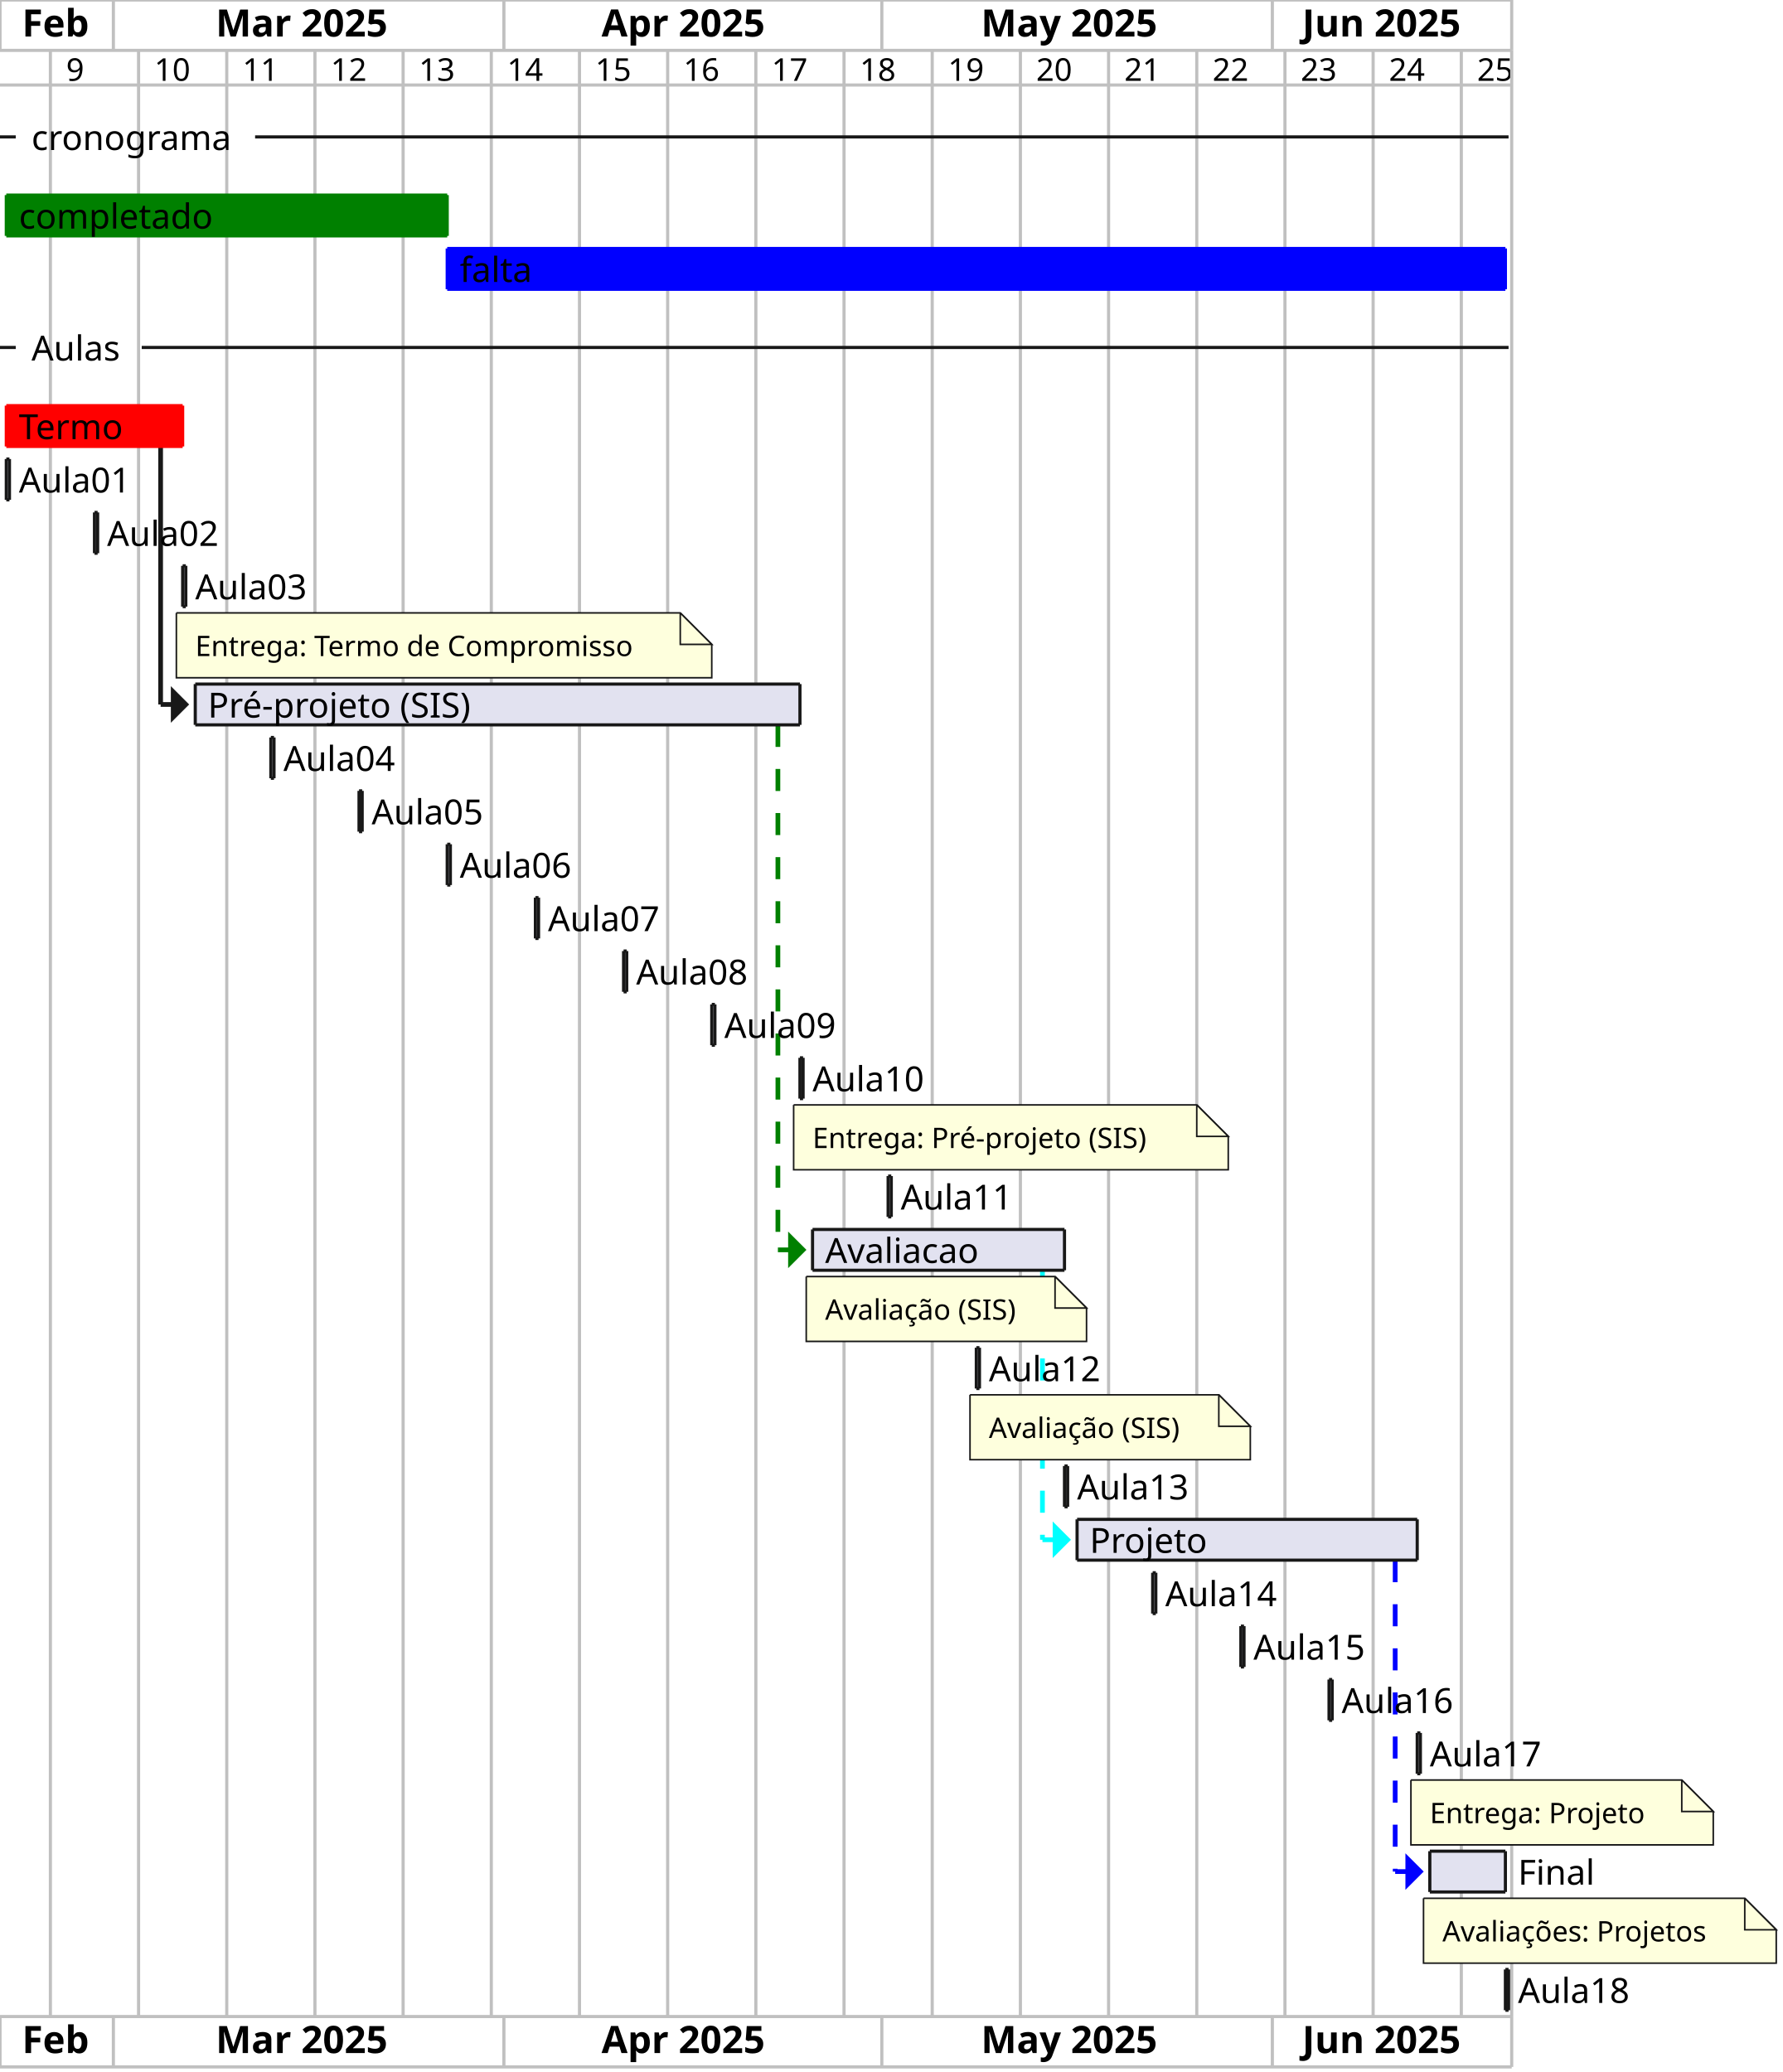
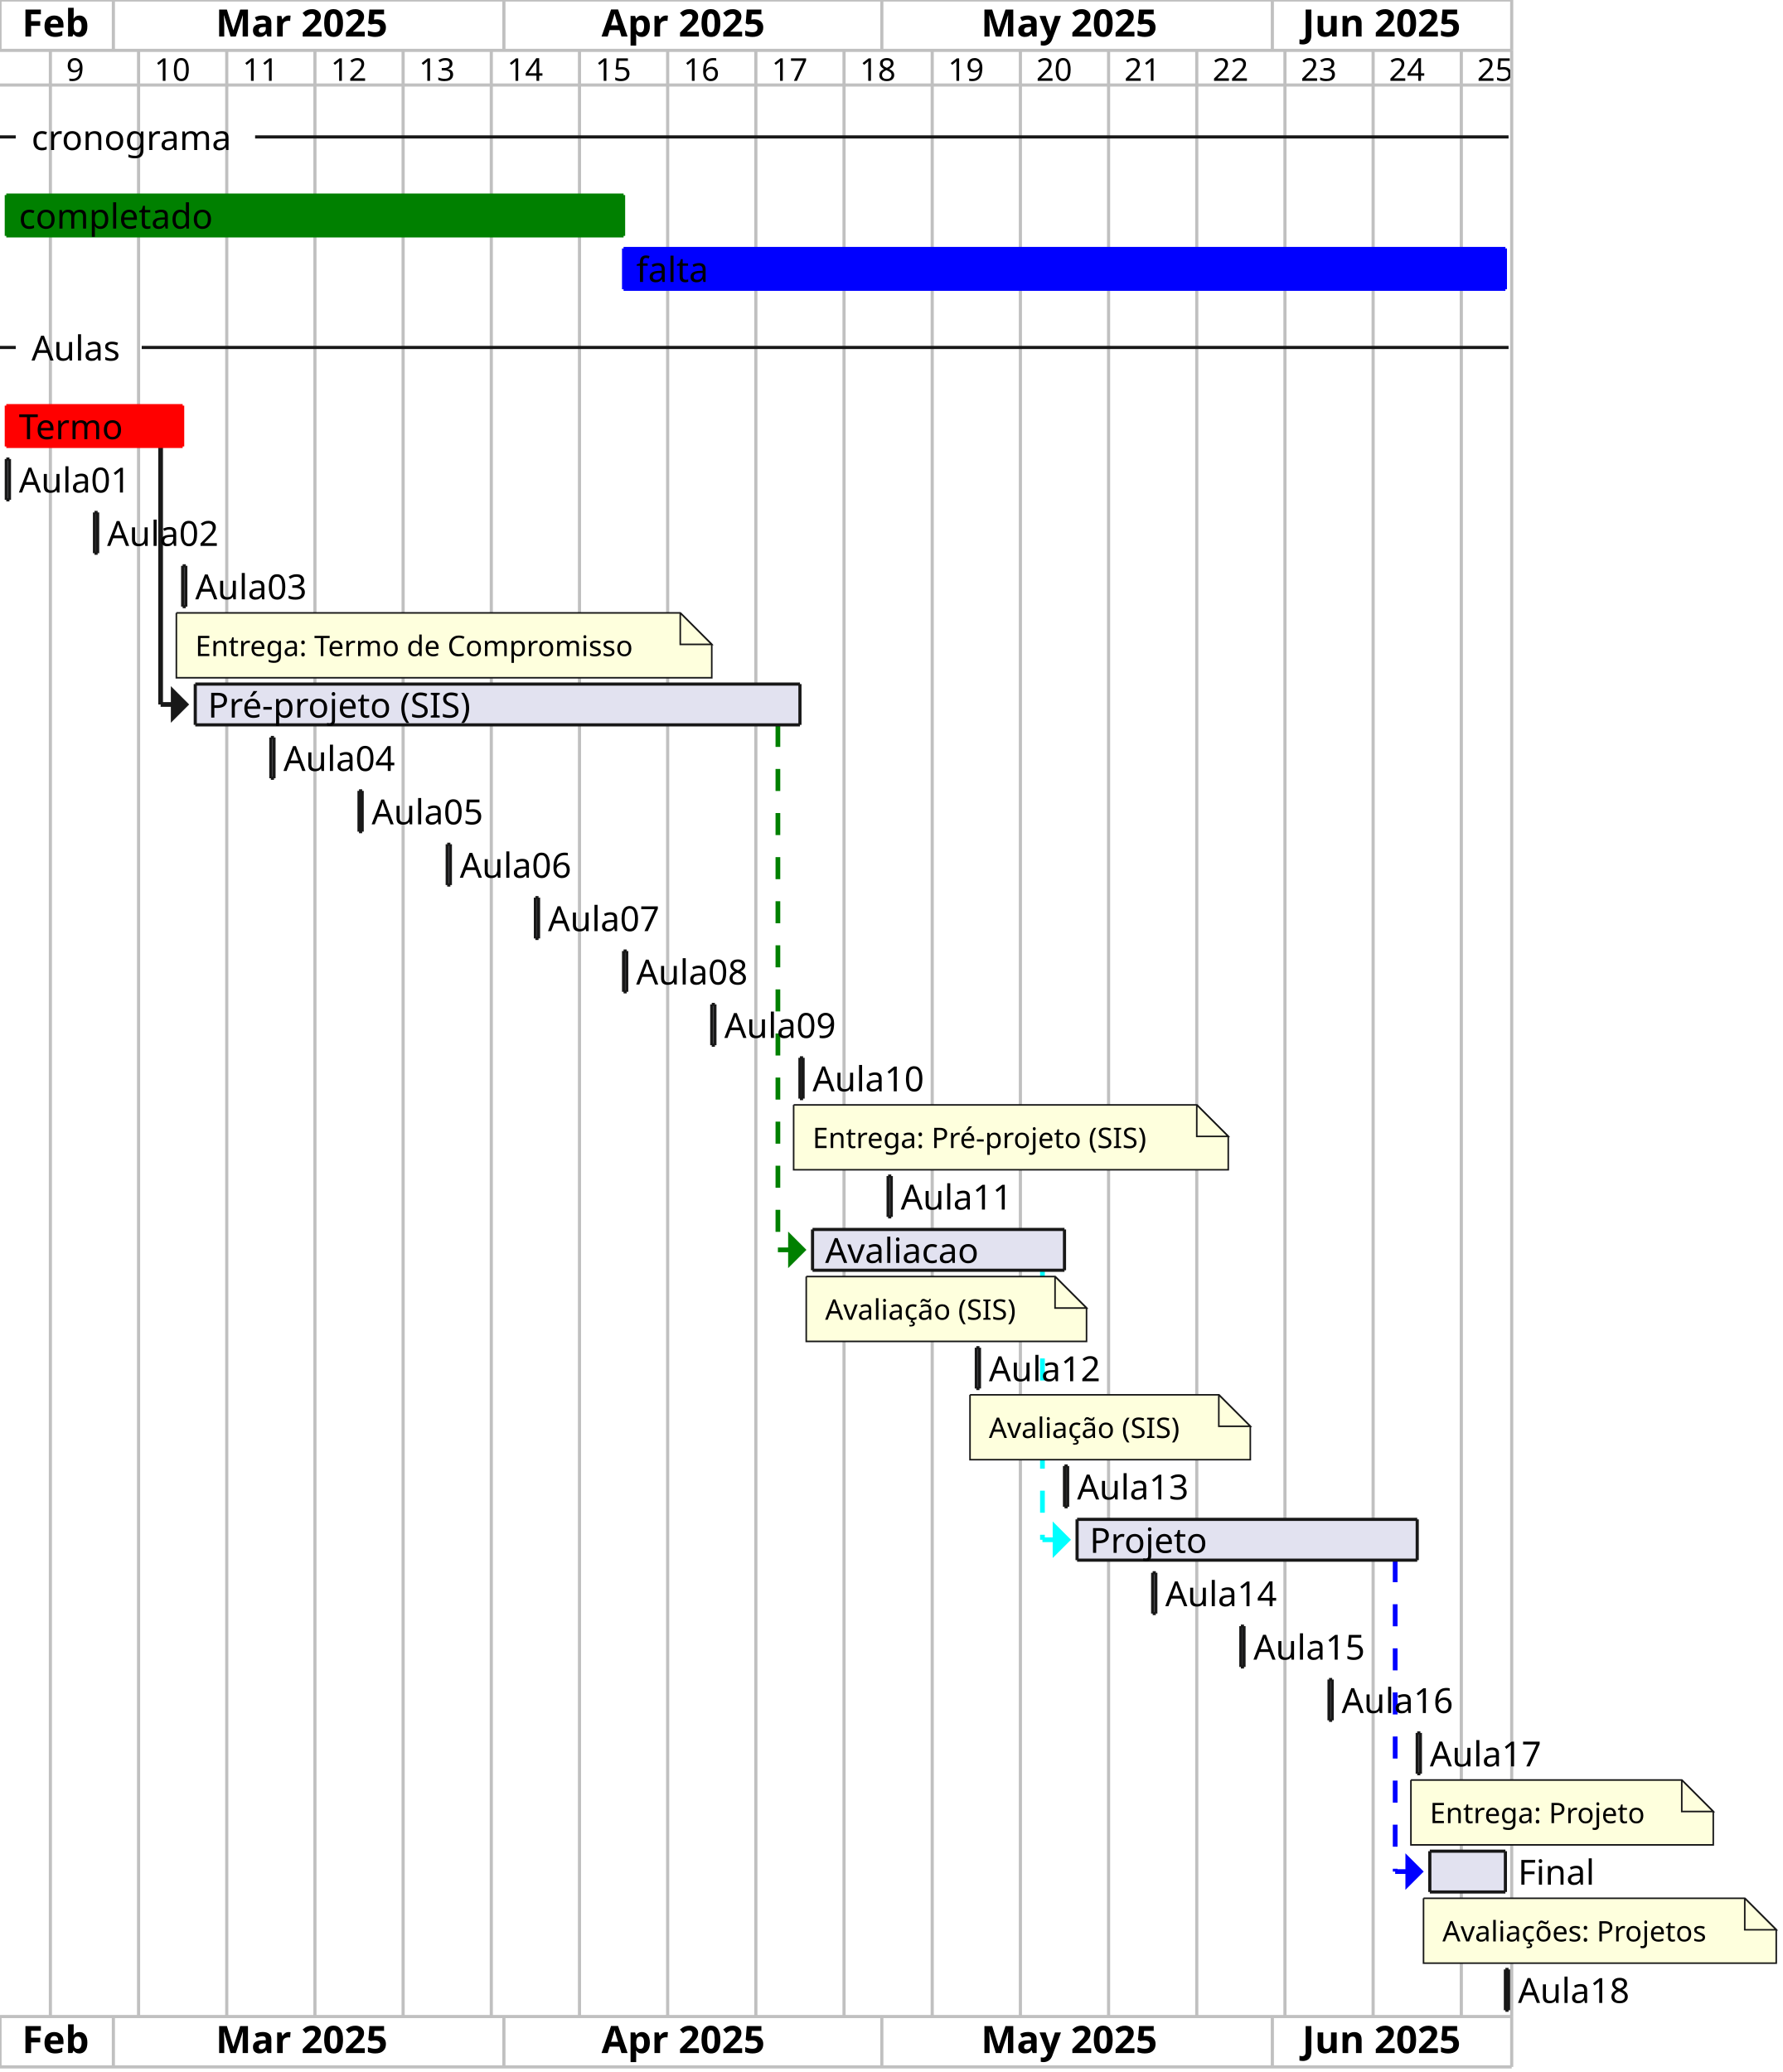
<svg xmlns="http://www.w3.org/2000/svg" contentStyleType="text/css" height="658px" preserveAspectRatio="none" style="width:566px;height:658px;background:#FFFFFF;" version="1.1" viewBox="0 0 566 658" width="566px" zoomAndPan="magnify">
  <defs />
  <g>
    <text fill="#000000" font-family="sans-serif" font-size="10" lengthAdjust="spacing" textLength="6" x="21" y="25.668">9</text>
    <text fill="#000000" font-family="sans-serif" font-size="10" lengthAdjust="spacing" textLength="12" x="49" y="25.668">10</text>
    <text fill="#000000" font-family="sans-serif" font-size="10" lengthAdjust="spacing" textLength="12" x="77" y="25.668">11</text>
    <text fill="#000000" font-family="sans-serif" font-size="10" lengthAdjust="spacing" textLength="12" x="105" y="25.668">12</text>
    <text fill="#000000" font-family="sans-serif" font-size="10" lengthAdjust="spacing" textLength="12" x="133" y="25.668">13</text>
    <text fill="#000000" font-family="sans-serif" font-size="10" lengthAdjust="spacing" textLength="12" x="161" y="25.668">14</text>
    <text fill="#000000" font-family="sans-serif" font-size="10" lengthAdjust="spacing" textLength="12" x="189" y="25.668">15</text>
    <text fill="#000000" font-family="sans-serif" font-size="10" lengthAdjust="spacing" textLength="12" x="217" y="25.668">16</text>
    <text fill="#000000" font-family="sans-serif" font-size="10" lengthAdjust="spacing" textLength="12" x="245" y="25.668">17</text>
    <text fill="#000000" font-family="sans-serif" font-size="10" lengthAdjust="spacing" textLength="12" x="273" y="25.668">18</text>
    <text fill="#000000" font-family="sans-serif" font-size="10" lengthAdjust="spacing" textLength="12" x="301" y="25.668">19</text>
    <text fill="#000000" font-family="sans-serif" font-size="10" lengthAdjust="spacing" textLength="12" x="329" y="25.668">20</text>
    <text fill="#000000" font-family="sans-serif" font-size="10" lengthAdjust="spacing" textLength="12" x="357" y="25.668">21</text>
    <text fill="#000000" font-family="sans-serif" font-size="10" lengthAdjust="spacing" textLength="12" x="385" y="25.668">22</text>
    <text fill="#000000" font-family="sans-serif" font-size="10" lengthAdjust="spacing" textLength="12" x="413" y="25.668">23</text>
    <text fill="#000000" font-family="sans-serif" font-size="10" lengthAdjust="spacing" textLength="12" x="441" y="25.668">24</text>
    <text fill="#000000" font-family="sans-serif" font-size="10" lengthAdjust="spacing" textLength="12" x="469" y="25.668">25</text>
    <line style="stroke:#C0C0C0;stroke-width:1.0;" x1="16" x2="16" y1="16" y2="640.385" />
    <line style="stroke:#C0C0C0;stroke-width:1.0;" x1="44" x2="44" y1="16" y2="640.385" />
    <line style="stroke:#C0C0C0;stroke-width:1.0;" x1="72" x2="72" y1="16" y2="640.385" />
    <line style="stroke:#C0C0C0;stroke-width:1.0;" x1="100" x2="100" y1="16" y2="640.385" />
    <line style="stroke:#C0C0C0;stroke-width:1.0;" x1="128" x2="128" y1="16" y2="640.385" />
    <line style="stroke:#C0C0C0;stroke-width:1.0;" x1="156" x2="156" y1="16" y2="640.385" />
    <line style="stroke:#C0C0C0;stroke-width:1.0;" x1="184" x2="184" y1="16" y2="640.385" />
    <line style="stroke:#C0C0C0;stroke-width:1.0;" x1="212" x2="212" y1="16" y2="640.385" />
    <line style="stroke:#C0C0C0;stroke-width:1.0;" x1="240" x2="240" y1="16" y2="640.385" />
    <line style="stroke:#C0C0C0;stroke-width:1.0;" x1="268" x2="268" y1="16" y2="640.385" />
    <line style="stroke:#C0C0C0;stroke-width:1.0;" x1="296" x2="296" y1="16" y2="640.385" />
    <line style="stroke:#C0C0C0;stroke-width:1.0;" x1="324" x2="324" y1="16" y2="640.385" />
    <line style="stroke:#C0C0C0;stroke-width:1.0;" x1="352" x2="352" y1="16" y2="640.385" />
    <line style="stroke:#C0C0C0;stroke-width:1.0;" x1="380" x2="380" y1="16" y2="640.385" />
    <line style="stroke:#C0C0C0;stroke-width:1.0;" x1="408" x2="408" y1="16" y2="640.385" />
    <line style="stroke:#C0C0C0;stroke-width:1.0;" x1="436" x2="436" y1="16" y2="640.385" />
    <line style="stroke:#C0C0C0;stroke-width:1.0;" x1="464" x2="464" y1="16" y2="640.385" />
    <line style="stroke:#C0C0C0;stroke-width:1.0;" x1="480" x2="480" y1="16" y2="640.385" />
    <line style="stroke:#C0C0C0;stroke-width:1.0;" x1="0" x2="0" y1="0" y2="16" />
    <line style="stroke:#C0C0C0;stroke-width:1.0;" x1="36" x2="36" y1="0" y2="16" />
    <text fill="#000000" font-family="sans-serif" font-size="12" font-weight="bold" lengthAdjust="spacing" textLength="22" x="7" y="11.602">Feb</text>
    <line style="stroke:#C0C0C0;stroke-width:1.0;" x1="160" x2="160" y1="0" y2="16" />
    <text fill="#000000" font-family="sans-serif" font-size="12" font-weight="bold" lengthAdjust="spacing" textLength="59" x="68.5" y="11.602">Mar 2025</text>
    <line style="stroke:#C0C0C0;stroke-width:1.0;" x1="280" x2="280" y1="0" y2="16" />
    <text fill="#000000" font-family="sans-serif" font-size="12" font-weight="bold" lengthAdjust="spacing" textLength="58" x="191" y="11.602">Apr 2025</text>
    <line style="stroke:#C0C0C0;stroke-width:1.0;" x1="404" x2="404" y1="0" y2="16" />
    <text fill="#000000" font-family="sans-serif" font-size="12" font-weight="bold" lengthAdjust="spacing" textLength="61" x="311.5" y="11.602">May 2025</text>
    <line style="stroke:#C0C0C0;stroke-width:1.0;" x1="480" x2="480" y1="0" y2="16" />
    <text fill="#000000" font-family="sans-serif" font-size="12" font-weight="bold" lengthAdjust="spacing" textLength="57" x="413.5" y="11.602">Jun 2025</text>
    <line style="stroke:#C0C0C0;stroke-width:1.0;" x1="0" x2="480" y1="0" y2="0" />
    <line style="stroke:#C0C0C0;stroke-width:1.0;" x1="0" x2="480" y1="16" y2="16" />
    <line style="stroke:#C0C0C0;stroke-width:1.0;" x1="0" x2="480" y1="27" y2="27" />
    <line style="stroke:#181818;stroke-width:1.5;" x1="51" x2="51" y1="141.775" y2="223.718" />
    <line style="stroke:#181818;stroke-width:1.5;" x1="51" x2="59" y1="223.718" y2="223.718" />
    <polygon fill="#181818" points="55,219.718,55,223.718,55,227.718,59,223.718" style="stroke:#181818;stroke-width:1.5;" />
    <line style="stroke:#008000;stroke-width:1.5;stroke-dasharray:7.0,7.0;" x1="247" x2="247" y1="230.195" y2="396.913" />
    <line style="stroke:#008000;stroke-width:1.5;stroke-dasharray:7.0,7.0;" x1="247" x2="255" y1="396.913" y2="396.913" />
    <polygon fill="#008000" points="251,392.913,251,396.913,251,400.913,255,396.913" style="stroke:#008000;stroke-width:1.5;" />
    <line style="stroke:#00FFFF;stroke-width:1.5;stroke-dasharray:7.0,7.0;" x1="331" x2="331" y1="403.391" y2="488.978" />
    <line style="stroke:#00FFFF;stroke-width:1.5;stroke-dasharray:7.0,7.0;" x1="331" x2="339" y1="488.978" y2="488.978" />
    <polygon fill="#00FFFF" points="335,484.978,335,488.978,335,492.978,339,488.978" style="stroke:#00FFFF;stroke-width:1.5;" />
    <line style="stroke:#0000FF;stroke-width:1.5;stroke-dasharray:7.0,7.0;" x1="443" x2="443" y1="495.455" y2="594.352" />
    <line style="stroke:#0000FF;stroke-width:1.5;stroke-dasharray:7.0,7.0;" x1="443" x2="451" y1="594.352" y2="594.352" />
    <polygon fill="#0000FF" points="447,590.352,447,594.352,447,598.352,451,594.352" style="stroke:#0000FF;stroke-width:1.5;" />
    <line style="stroke:#181818;stroke-width:1.0;" x1="0" x2="5" y1="43.477" y2="43.477" />
    <line style="stroke:#181818;stroke-width:1.0;" x1="81" x2="479" y1="43.477" y2="43.477" />
-     <rect fill="#008000" height="12.955" style="stroke:none;stroke-width:1.0;" width="140" x="2" y="61.955" />
-     <line style="stroke:#008000;stroke-width:1.0;" x1="2" x2="142" y1="61.955" y2="61.955" />
-     <line style="stroke:#008000;stroke-width:1.0;" x1="2" x2="142" y1="74.91" y2="74.91" />
+     <rect fill="#008000" height="12.955" style="stroke:none;stroke-width:1.0;" width="196" x="2" y="61.955" />
+     <line style="stroke:#008000;stroke-width:1.0;" x1="2" x2="198" y1="61.955" y2="61.955" />
+     <line style="stroke:#008000;stroke-width:1.0;" x1="2" x2="198" y1="74.91" y2="74.91" />
    <line style="stroke:#008000;stroke-width:1.0;" x1="2" x2="2" y1="61.955" y2="74.91" />
-     <line style="stroke:#008000;stroke-width:1.0;" x1="142" x2="142" y1="61.955" y2="74.91" />
-     <rect fill="#0000FF" height="12.955" style="stroke:none;stroke-width:1.0;" width="336" x="142" y="78.91" />
-     <line style="stroke:#0000FF;stroke-width:1.0;" x1="142" x2="478" y1="78.91" y2="78.91" />
-     <line style="stroke:#0000FF;stroke-width:1.0;" x1="142" x2="478" y1="91.865" y2="91.865" />
-     <line style="stroke:#0000FF;stroke-width:1.0;" x1="142" x2="142" y1="78.91" y2="91.865" />
+     <line style="stroke:#008000;stroke-width:1.0;" x1="198" x2="198" y1="61.955" y2="74.91" />
+     <rect fill="#0000FF" height="12.955" style="stroke:none;stroke-width:1.0;" width="280" x="198" y="78.91" />
+     <line style="stroke:#0000FF;stroke-width:1.0;" x1="198" x2="478" y1="78.91" y2="78.91" />
+     <line style="stroke:#0000FF;stroke-width:1.0;" x1="198" x2="478" y1="91.865" y2="91.865" />
+     <line style="stroke:#0000FF;stroke-width:1.0;" x1="198" x2="198" y1="78.91" y2="91.865" />
    <line style="stroke:#0000FF;stroke-width:1.0;" x1="478" x2="478" y1="78.91" y2="91.865" />
    <line style="stroke:#181818;stroke-width:1.0;" x1="0" x2="5" y1="110.343" y2="110.343" />
    <line style="stroke:#181818;stroke-width:1.0;" x1="45" x2="479" y1="110.343" y2="110.343" />
    <rect fill="#FF0000" height="12.955" style="stroke:none;stroke-width:1.0;" width="56" x="2" y="128.82" />
    <line style="stroke:#FF0000;stroke-width:1.0;" x1="2" x2="58" y1="128.82" y2="128.82" />
    <line style="stroke:#FF0000;stroke-width:1.0;" x1="2" x2="58" y1="141.775" y2="141.775" />
    <line style="stroke:#FF0000;stroke-width:1.0;" x1="2" x2="2" y1="128.82" y2="141.775" />
    <line style="stroke:#FF0000;stroke-width:1.0;" x1="58" x2="58" y1="128.82" y2="141.775" />
    <rect fill="#E2E2F0" height="12.955" style="stroke:none;stroke-width:1.0;" width="1" x="2" y="145.775" />
    <line style="stroke:#181818;stroke-width:1.0;" x1="2" x2="3" y1="145.775" y2="145.775" />
    <line style="stroke:#181818;stroke-width:1.0;" x1="2" x2="3" y1="158.731" y2="158.731" />
    <line style="stroke:#181818;stroke-width:1.0;" x1="2" x2="2" y1="145.775" y2="158.731" />
    <line style="stroke:#181818;stroke-width:1.0;" x1="3" x2="3" y1="145.775" y2="158.731" />
    <rect fill="#E2E2F0" height="12.955" style="stroke:none;stroke-width:1.0;" width="1" x="30" y="162.731" />
    <line style="stroke:#181818;stroke-width:1.0;" x1="30" x2="31" y1="162.731" y2="162.731" />
    <line style="stroke:#181818;stroke-width:1.0;" x1="30" x2="31" y1="175.685" y2="175.685" />
    <line style="stroke:#181818;stroke-width:1.0;" x1="30" x2="30" y1="162.731" y2="175.685" />
    <line style="stroke:#181818;stroke-width:1.0;" x1="31" x2="31" y1="162.731" y2="175.685" />
    <path d="M56,194.641 L56,215.24 L226,215.24 L226,204.641 L216,194.641 L56,194.641 " fill="#FEFFDD" style="stroke:#181818;stroke-width:0.5;" />
    <path d="M216,194.641 L216,204.641 L226,204.641 L216,194.641 " fill="#FEFFDD" style="stroke:#181818;stroke-width:0.5;" />
    <text fill="#000000" font-family="sans-serif" font-size="9" lengthAdjust="spacing" textLength="149" x="62" y="208.342">Entrega: Termo de Compromisso</text>
    <rect fill="#E2E2F0" height="12.955" style="stroke:none;stroke-width:1.0;" width="1" x="58" y="179.685" />
    <line style="stroke:#181818;stroke-width:1.0;" x1="58" x2="59" y1="179.685" y2="179.685" />
    <line style="stroke:#181818;stroke-width:1.0;" x1="58" x2="59" y1="192.641" y2="192.641" />
    <line style="stroke:#181818;stroke-width:1.0;" x1="58" x2="58" y1="179.685" y2="192.641" />
    <line style="stroke:#181818;stroke-width:1.0;" x1="59" x2="59" y1="179.685" y2="192.641" />
    <rect fill="#E2E2F0" height="12.955" style="stroke:none;stroke-width:1.0;" width="192" x="62" y="217.24" />
    <line style="stroke:#181818;stroke-width:1.0;" x1="62" x2="254" y1="217.24" y2="217.24" />
    <line style="stroke:#181818;stroke-width:1.0;" x1="62" x2="254" y1="230.195" y2="230.195" />
    <line style="stroke:#181818;stroke-width:1.0;" x1="62" x2="62" y1="217.24" y2="230.195" />
    <line style="stroke:#181818;stroke-width:1.0;" x1="254" x2="254" y1="217.24" y2="230.195" />
    <rect fill="#E2E2F0" height="12.955" style="stroke:none;stroke-width:1.0;" width="1" x="86" y="234.195" />
    <line style="stroke:#181818;stroke-width:1.0;" x1="86" x2="87" y1="234.195" y2="234.195" />
    <line style="stroke:#181818;stroke-width:1.0;" x1="86" x2="87" y1="247.15" y2="247.15" />
    <line style="stroke:#181818;stroke-width:1.0;" x1="86" x2="86" y1="234.195" y2="247.15" />
    <line style="stroke:#181818;stroke-width:1.0;" x1="87" x2="87" y1="234.195" y2="247.15" />
    <rect fill="#E2E2F0" height="12.955" style="stroke:none;stroke-width:1.0;" width="1" x="114" y="251.15" />
    <line style="stroke:#181818;stroke-width:1.0;" x1="114" x2="115" y1="251.15" y2="251.15" />
    <line style="stroke:#181818;stroke-width:1.0;" x1="114" x2="115" y1="264.106" y2="264.106" />
    <line style="stroke:#181818;stroke-width:1.0;" x1="114" x2="114" y1="251.15" y2="264.106" />
    <line style="stroke:#181818;stroke-width:1.0;" x1="115" x2="115" y1="251.15" y2="264.106" />
    <rect fill="#E2E2F0" height="12.955" style="stroke:none;stroke-width:1.0;" width="1" x="142" y="268.106" />
    <line style="stroke:#181818;stroke-width:1.0;" x1="142" x2="143" y1="268.106" y2="268.106" />
    <line style="stroke:#181818;stroke-width:1.0;" x1="142" x2="143" y1="281.06" y2="281.06" />
    <line style="stroke:#181818;stroke-width:1.0;" x1="142" x2="142" y1="268.106" y2="281.06" />
    <line style="stroke:#181818;stroke-width:1.0;" x1="143" x2="143" y1="268.106" y2="281.06" />
    <rect fill="#E2E2F0" height="12.955" style="stroke:none;stroke-width:1.0;" width="1" x="170" y="285.06" />
    <line style="stroke:#181818;stroke-width:1.0;" x1="170" x2="171" y1="285.06" y2="285.06" />
    <line style="stroke:#181818;stroke-width:1.0;" x1="170" x2="171" y1="298.016" y2="298.016" />
    <line style="stroke:#181818;stroke-width:1.0;" x1="170" x2="170" y1="285.06" y2="298.016" />
    <line style="stroke:#181818;stroke-width:1.0;" x1="171" x2="171" y1="285.06" y2="298.016" />
    <rect fill="#E2E2F0" height="12.955" style="stroke:none;stroke-width:1.0;" width="1" x="198" y="302.016" />
    <line style="stroke:#181818;stroke-width:1.0;" x1="198" x2="199" y1="302.016" y2="302.016" />
    <line style="stroke:#181818;stroke-width:1.0;" x1="198" x2="199" y1="314.971" y2="314.971" />
    <line style="stroke:#181818;stroke-width:1.0;" x1="198" x2="198" y1="302.016" y2="314.971" />
    <line style="stroke:#181818;stroke-width:1.0;" x1="199" x2="199" y1="302.016" y2="314.971" />
    <rect fill="#E2E2F0" height="12.955" style="stroke:none;stroke-width:1.0;" width="1" x="226" y="318.971" />
    <line style="stroke:#181818;stroke-width:1.0;" x1="226" x2="227" y1="318.971" y2="318.971" />
    <line style="stroke:#181818;stroke-width:1.0;" x1="226" x2="227" y1="331.926" y2="331.926" />
    <line style="stroke:#181818;stroke-width:1.0;" x1="226" x2="226" y1="318.971" y2="331.926" />
    <line style="stroke:#181818;stroke-width:1.0;" x1="227" x2="227" y1="318.971" y2="331.926" />
    <path d="M252,350.881 L252,371.481 L390,371.481 L390,360.881 L380,350.881 L252,350.881 " fill="#FEFFDD" style="stroke:#181818;stroke-width:0.5;" />
    <path d="M380,350.881 L380,360.881 L390,360.881 L380,350.881 " fill="#FEFFDD" style="stroke:#181818;stroke-width:0.5;" />
    <text fill="#000000" font-family="sans-serif" font-size="9" lengthAdjust="spacing" textLength="114" x="258" y="364.582">Entrega: Pré-projeto (SIS)</text>
    <rect fill="#E2E2F0" height="12.955" style="stroke:none;stroke-width:1.0;" width="1" x="254" y="335.926" />
    <line style="stroke:#181818;stroke-width:1.0;" x1="254" x2="255" y1="335.926" y2="335.926" />
    <line style="stroke:#181818;stroke-width:1.0;" x1="254" x2="255" y1="348.881" y2="348.881" />
    <line style="stroke:#181818;stroke-width:1.0;" x1="254" x2="254" y1="335.926" y2="348.881" />
    <line style="stroke:#181818;stroke-width:1.0;" x1="255" x2="255" y1="335.926" y2="348.881" />
    <rect fill="#E2E2F0" height="12.955" style="stroke:none;stroke-width:1.0;" width="1" x="282" y="373.481" />
    <line style="stroke:#181818;stroke-width:1.0;" x1="282" x2="283" y1="373.481" y2="373.481" />
    <line style="stroke:#181818;stroke-width:1.0;" x1="282" x2="283" y1="386.435" y2="386.435" />
    <line style="stroke:#181818;stroke-width:1.0;" x1="282" x2="282" y1="373.481" y2="386.435" />
    <line style="stroke:#181818;stroke-width:1.0;" x1="283" x2="283" y1="373.481" y2="386.435" />
    <path d="M256,405.391 L256,425.99 L345,425.99 L345,415.391 L335,405.391 L256,405.391 " fill="#FEFFDD" style="stroke:#181818;stroke-width:0.5;" />
    <path d="M335,405.391 L335,415.391 L345,415.391 L335,405.391 " fill="#FEFFDD" style="stroke:#181818;stroke-width:0.5;" />
    <text fill="#000000" font-family="sans-serif" font-size="9" lengthAdjust="spacing" textLength="65" x="262" y="419.092">Avaliação (SIS)</text>
    <rect fill="#E2E2F0" height="12.955" style="stroke:none;stroke-width:1.0;" width="80" x="258" y="390.435" />
    <line style="stroke:#181818;stroke-width:1.0;" x1="258" x2="338" y1="390.435" y2="390.435" />
    <line style="stroke:#181818;stroke-width:1.0;" x1="258" x2="338" y1="403.391" y2="403.391" />
    <line style="stroke:#181818;stroke-width:1.0;" x1="258" x2="258" y1="390.435" y2="403.391" />
    <line style="stroke:#181818;stroke-width:1.0;" x1="338" x2="338" y1="390.435" y2="403.391" />
    <path d="M308,442.945 L308,463.545 L397,463.545 L397,452.945 L387,442.945 L308,442.945 " fill="#FEFFDD" style="stroke:#181818;stroke-width:0.5;" />
    <path d="M387,442.945 L387,452.945 L397,452.945 L387,442.945 " fill="#FEFFDD" style="stroke:#181818;stroke-width:0.5;" />
    <text fill="#000000" font-family="sans-serif" font-size="9" lengthAdjust="spacing" textLength="65" x="314" y="456.647">Avaliação (SIS)</text>
    <rect fill="#E2E2F0" height="12.955" style="stroke:none;stroke-width:1.0;" width="1" x="310" y="427.99" />
    <line style="stroke:#181818;stroke-width:1.0;" x1="310" x2="311" y1="427.99" y2="427.99" />
    <line style="stroke:#181818;stroke-width:1.0;" x1="310" x2="311" y1="440.945" y2="440.945" />
    <line style="stroke:#181818;stroke-width:1.0;" x1="310" x2="310" y1="427.99" y2="440.945" />
    <line style="stroke:#181818;stroke-width:1.0;" x1="311" x2="311" y1="427.99" y2="440.945" />
    <rect fill="#E2E2F0" height="12.955" style="stroke:none;stroke-width:1.0;" width="1" x="338" y="465.545" />
    <line style="stroke:#181818;stroke-width:1.0;" x1="338" x2="339" y1="465.545" y2="465.545" />
    <line style="stroke:#181818;stroke-width:1.0;" x1="338" x2="339" y1="478.5" y2="478.5" />
    <line style="stroke:#181818;stroke-width:1.0;" x1="338" x2="338" y1="465.545" y2="478.5" />
    <line style="stroke:#181818;stroke-width:1.0;" x1="339" x2="339" y1="465.545" y2="478.5" />
    <rect fill="#E2E2F0" height="12.955" style="stroke:none;stroke-width:1.0;" width="108" x="342" y="482.5" />
    <line style="stroke:#181818;stroke-width:1.0;" x1="342" x2="450" y1="482.5" y2="482.5" />
    <line style="stroke:#181818;stroke-width:1.0;" x1="342" x2="450" y1="495.455" y2="495.455" />
    <line style="stroke:#181818;stroke-width:1.0;" x1="342" x2="342" y1="482.5" y2="495.455" />
    <line style="stroke:#181818;stroke-width:1.0;" x1="450" x2="450" y1="482.5" y2="495.455" />
    <rect fill="#E2E2F0" height="12.955" style="stroke:none;stroke-width:1.0;" width="1" x="366" y="499.455" />
    <line style="stroke:#181818;stroke-width:1.0;" x1="366" x2="367" y1="499.455" y2="499.455" />
    <line style="stroke:#181818;stroke-width:1.0;" x1="366" x2="367" y1="512.41" y2="512.41" />
    <line style="stroke:#181818;stroke-width:1.0;" x1="366" x2="366" y1="499.455" y2="512.41" />
    <line style="stroke:#181818;stroke-width:1.0;" x1="367" x2="367" y1="499.455" y2="512.41" />
    <rect fill="#E2E2F0" height="12.955" style="stroke:none;stroke-width:1.0;" width="1" x="394" y="516.41" />
    <line style="stroke:#181818;stroke-width:1.0;" x1="394" x2="395" y1="516.41" y2="516.41" />
    <line style="stroke:#181818;stroke-width:1.0;" x1="394" x2="395" y1="529.365" y2="529.365" />
    <line style="stroke:#181818;stroke-width:1.0;" x1="394" x2="394" y1="516.41" y2="529.365" />
    <line style="stroke:#181818;stroke-width:1.0;" x1="395" x2="395" y1="516.41" y2="529.365" />
    <rect fill="#E2E2F0" height="12.955" style="stroke:none;stroke-width:1.0;" width="1" x="422" y="533.365" />
    <line style="stroke:#181818;stroke-width:1.0;" x1="422" x2="423" y1="533.365" y2="533.365" />
    <line style="stroke:#181818;stroke-width:1.0;" x1="422" x2="423" y1="546.32" y2="546.32" />
    <line style="stroke:#181818;stroke-width:1.0;" x1="422" x2="422" y1="533.365" y2="546.32" />
    <line style="stroke:#181818;stroke-width:1.0;" x1="423" x2="423" y1="533.365" y2="546.32" />
    <path d="M448,565.275 L448,585.875 L544,585.875 L544,575.275 L534,565.275 L448,565.275 " fill="#FEFFDD" style="stroke:#181818;stroke-width:0.5;" />
    <path d="M534,565.275 L534,575.275 L544,575.275 L534,565.275 " fill="#FEFFDD" style="stroke:#181818;stroke-width:0.5;" />
    <text fill="#000000" font-family="sans-serif" font-size="9" lengthAdjust="spacing" textLength="72" x="454" y="578.977">Entrega: Projeto</text>
    <rect fill="#E2E2F0" height="12.955" style="stroke:none;stroke-width:1.0;" width="1" x="450" y="550.32" />
    <line style="stroke:#181818;stroke-width:1.0;" x1="450" x2="451" y1="550.32" y2="550.32" />
    <line style="stroke:#181818;stroke-width:1.0;" x1="450" x2="451" y1="563.275" y2="563.275" />
    <line style="stroke:#181818;stroke-width:1.0;" x1="450" x2="450" y1="550.32" y2="563.275" />
    <line style="stroke:#181818;stroke-width:1.0;" x1="451" x2="451" y1="550.32" y2="563.275" />
    <path d="M452,602.83 L452,623.43 L564,623.43 L564,612.83 L554,602.83 L452,602.83 " fill="#FEFFDD" style="stroke:#181818;stroke-width:0.5;" />
    <path d="M554,602.83 L554,612.83 L564,612.83 L554,602.83 " fill="#FEFFDD" style="stroke:#181818;stroke-width:0.5;" />
    <text fill="#000000" font-family="sans-serif" font-size="9" lengthAdjust="spacing" textLength="91" x="458" y="616.531">Avaliações: Projetos</text>
    <rect fill="#E2E2F0" height="12.955" style="stroke:none;stroke-width:1.0;" width="24" x="454" y="587.875" />
    <line style="stroke:#181818;stroke-width:1.0;" x1="454" x2="478" y1="587.875" y2="587.875" />
    <line style="stroke:#181818;stroke-width:1.0;" x1="454" x2="478" y1="600.83" y2="600.83" />
    <line style="stroke:#181818;stroke-width:1.0;" x1="454" x2="454" y1="587.875" y2="600.83" />
    <line style="stroke:#181818;stroke-width:1.0;" x1="478" x2="478" y1="587.875" y2="600.83" />
    <rect fill="#E2E2F0" height="12.955" style="stroke:none;stroke-width:1.0;" width="1" x="478" y="625.43" />
    <line style="stroke:#181818;stroke-width:1.0;" x1="478" x2="479" y1="625.43" y2="625.43" />
    <line style="stroke:#181818;stroke-width:1.0;" x1="478" x2="479" y1="638.385" y2="638.385" />
    <line style="stroke:#181818;stroke-width:1.0;" x1="478" x2="478" y1="625.43" y2="638.385" />
    <line style="stroke:#181818;stroke-width:1.0;" x1="479" x2="479" y1="625.43" y2="638.385" />
    <text fill="#000000" font-family="sans-serif" font-size="11" lengthAdjust="spacing" textLength="66" x="10" y="47.635">cronograma</text>
    <text fill="#000000" font-family="sans-serif" font-size="11" lengthAdjust="spacing" textLength="63" x="6" y="72.59">completado</text>
-     <text fill="#000000" font-family="sans-serif" font-size="11" lengthAdjust="spacing" textLength="23" x="146" y="89.545">falta</text>
+     <text fill="#000000" font-family="sans-serif" font-size="11" lengthAdjust="spacing" textLength="23" x="202" y="89.545">falta</text>
    <text fill="#000000" font-family="sans-serif" font-size="11" lengthAdjust="spacing" textLength="30" x="10" y="114.5">Aulas</text>
    <text fill="#000000" font-family="sans-serif" font-size="11" lengthAdjust="spacing" textLength="35" x="6" y="139.455">Termo</text>
    <text fill="#000000" font-family="sans-serif" font-size="11" lengthAdjust="spacing" textLength="38" x="6" y="156.41">Aula01</text>
    <text fill="#000000" font-family="sans-serif" font-size="11" lengthAdjust="spacing" textLength="38" x="34" y="173.365">Aula02</text>
    <text fill="#000000" font-family="sans-serif" font-size="11" lengthAdjust="spacing" textLength="38" x="62" y="190.32">Aula03</text>
    <text fill="#000000" font-family="sans-serif" font-size="11" lengthAdjust="spacing" textLength="88" x="66" y="227.875">Pré-projeto (SIS)</text>
    <text fill="#000000" font-family="sans-serif" font-size="11" lengthAdjust="spacing" textLength="38" x="90" y="244.83">Aula04</text>
    <text fill="#000000" font-family="sans-serif" font-size="11" lengthAdjust="spacing" textLength="38" x="118" y="261.785">Aula05</text>
    <text fill="#000000" font-family="sans-serif" font-size="11" lengthAdjust="spacing" textLength="38" x="146" y="278.74">Aula06</text>
    <text fill="#000000" font-family="sans-serif" font-size="11" lengthAdjust="spacing" textLength="38" x="174" y="295.695">Aula07</text>
    <text fill="#000000" font-family="sans-serif" font-size="11" lengthAdjust="spacing" textLength="38" x="202" y="312.65">Aula08</text>
    <text fill="#000000" font-family="sans-serif" font-size="11" lengthAdjust="spacing" textLength="38" x="230" y="329.606">Aula09</text>
    <text fill="#000000" font-family="sans-serif" font-size="11" lengthAdjust="spacing" textLength="38" x="258" y="346.56">Aula10</text>
    <text fill="#000000" font-family="sans-serif" font-size="11" lengthAdjust="spacing" textLength="38" x="286" y="384.115">Aula11</text>
    <text fill="#000000" font-family="sans-serif" font-size="11" lengthAdjust="spacing" textLength="51" x="262" y="401.07">Avaliacao</text>
    <text fill="#000000" font-family="sans-serif" font-size="11" lengthAdjust="spacing" textLength="38" x="314" y="438.625">Aula12</text>
    <text fill="#000000" font-family="sans-serif" font-size="11" lengthAdjust="spacing" textLength="38" x="342" y="476.18">Aula13</text>
    <text fill="#000000" font-family="sans-serif" font-size="11" lengthAdjust="spacing" textLength="38" x="346" y="493.135">Projeto</text>
    <text fill="#000000" font-family="sans-serif" font-size="11" lengthAdjust="spacing" textLength="38" x="370" y="510.09">Aula14</text>
    <text fill="#000000" font-family="sans-serif" font-size="11" lengthAdjust="spacing" textLength="38" x="398" y="527.045">Aula15</text>
    <text fill="#000000" font-family="sans-serif" font-size="11" lengthAdjust="spacing" textLength="38" x="426" y="544">Aula16</text>
    <text fill="#000000" font-family="sans-serif" font-size="11" lengthAdjust="spacing" textLength="38" x="454" y="560.955">Aula17</text>
    <text fill="#000000" font-family="sans-serif" font-size="11" lengthAdjust="spacing" textLength="25" x="482" y="598.51">Final</text>
    <text fill="#000000" font-family="sans-serif" font-size="11" lengthAdjust="spacing" textLength="38" x="482" y="636.064">Aula18</text>
    <line style="stroke:#C0C0C0;stroke-width:1.0;" x1="0" x2="480" y1="640.385" y2="640.385" />
    <line style="stroke:#C0C0C0;stroke-width:1.0;" x1="0" x2="0" y1="640.385" y2="656.385" />
    <line style="stroke:#C0C0C0;stroke-width:1.0;" x1="36" x2="36" y1="640.385" y2="656.385" />
    <text fill="#000000" font-family="sans-serif" font-size="12" font-weight="bold" lengthAdjust="spacing" textLength="22" x="7" y="651.986">Feb</text>
    <line style="stroke:#C0C0C0;stroke-width:1.0;" x1="160" x2="160" y1="640.385" y2="656.385" />
    <text fill="#000000" font-family="sans-serif" font-size="12" font-weight="bold" lengthAdjust="spacing" textLength="59" x="68.5" y="651.986">Mar 2025</text>
    <line style="stroke:#C0C0C0;stroke-width:1.0;" x1="280" x2="280" y1="640.385" y2="656.385" />
    <text fill="#000000" font-family="sans-serif" font-size="12" font-weight="bold" lengthAdjust="spacing" textLength="58" x="191" y="651.986">Apr 2025</text>
    <line style="stroke:#C0C0C0;stroke-width:1.0;" x1="404" x2="404" y1="640.385" y2="656.385" />
    <text fill="#000000" font-family="sans-serif" font-size="12" font-weight="bold" lengthAdjust="spacing" textLength="61" x="311.5" y="651.986">May 2025</text>
    <line style="stroke:#C0C0C0;stroke-width:1.0;" x1="480" x2="480" y1="640.385" y2="656.385" />
    <text fill="#000000" font-family="sans-serif" font-size="12" font-weight="bold" lengthAdjust="spacing" textLength="57" x="413.5" y="651.986">Jun 2025</text>
    <line style="stroke:#C0C0C0;stroke-width:1.0;" x1="0" x2="480" y1="656.385" y2="656.385" />
  </g>
</svg>
